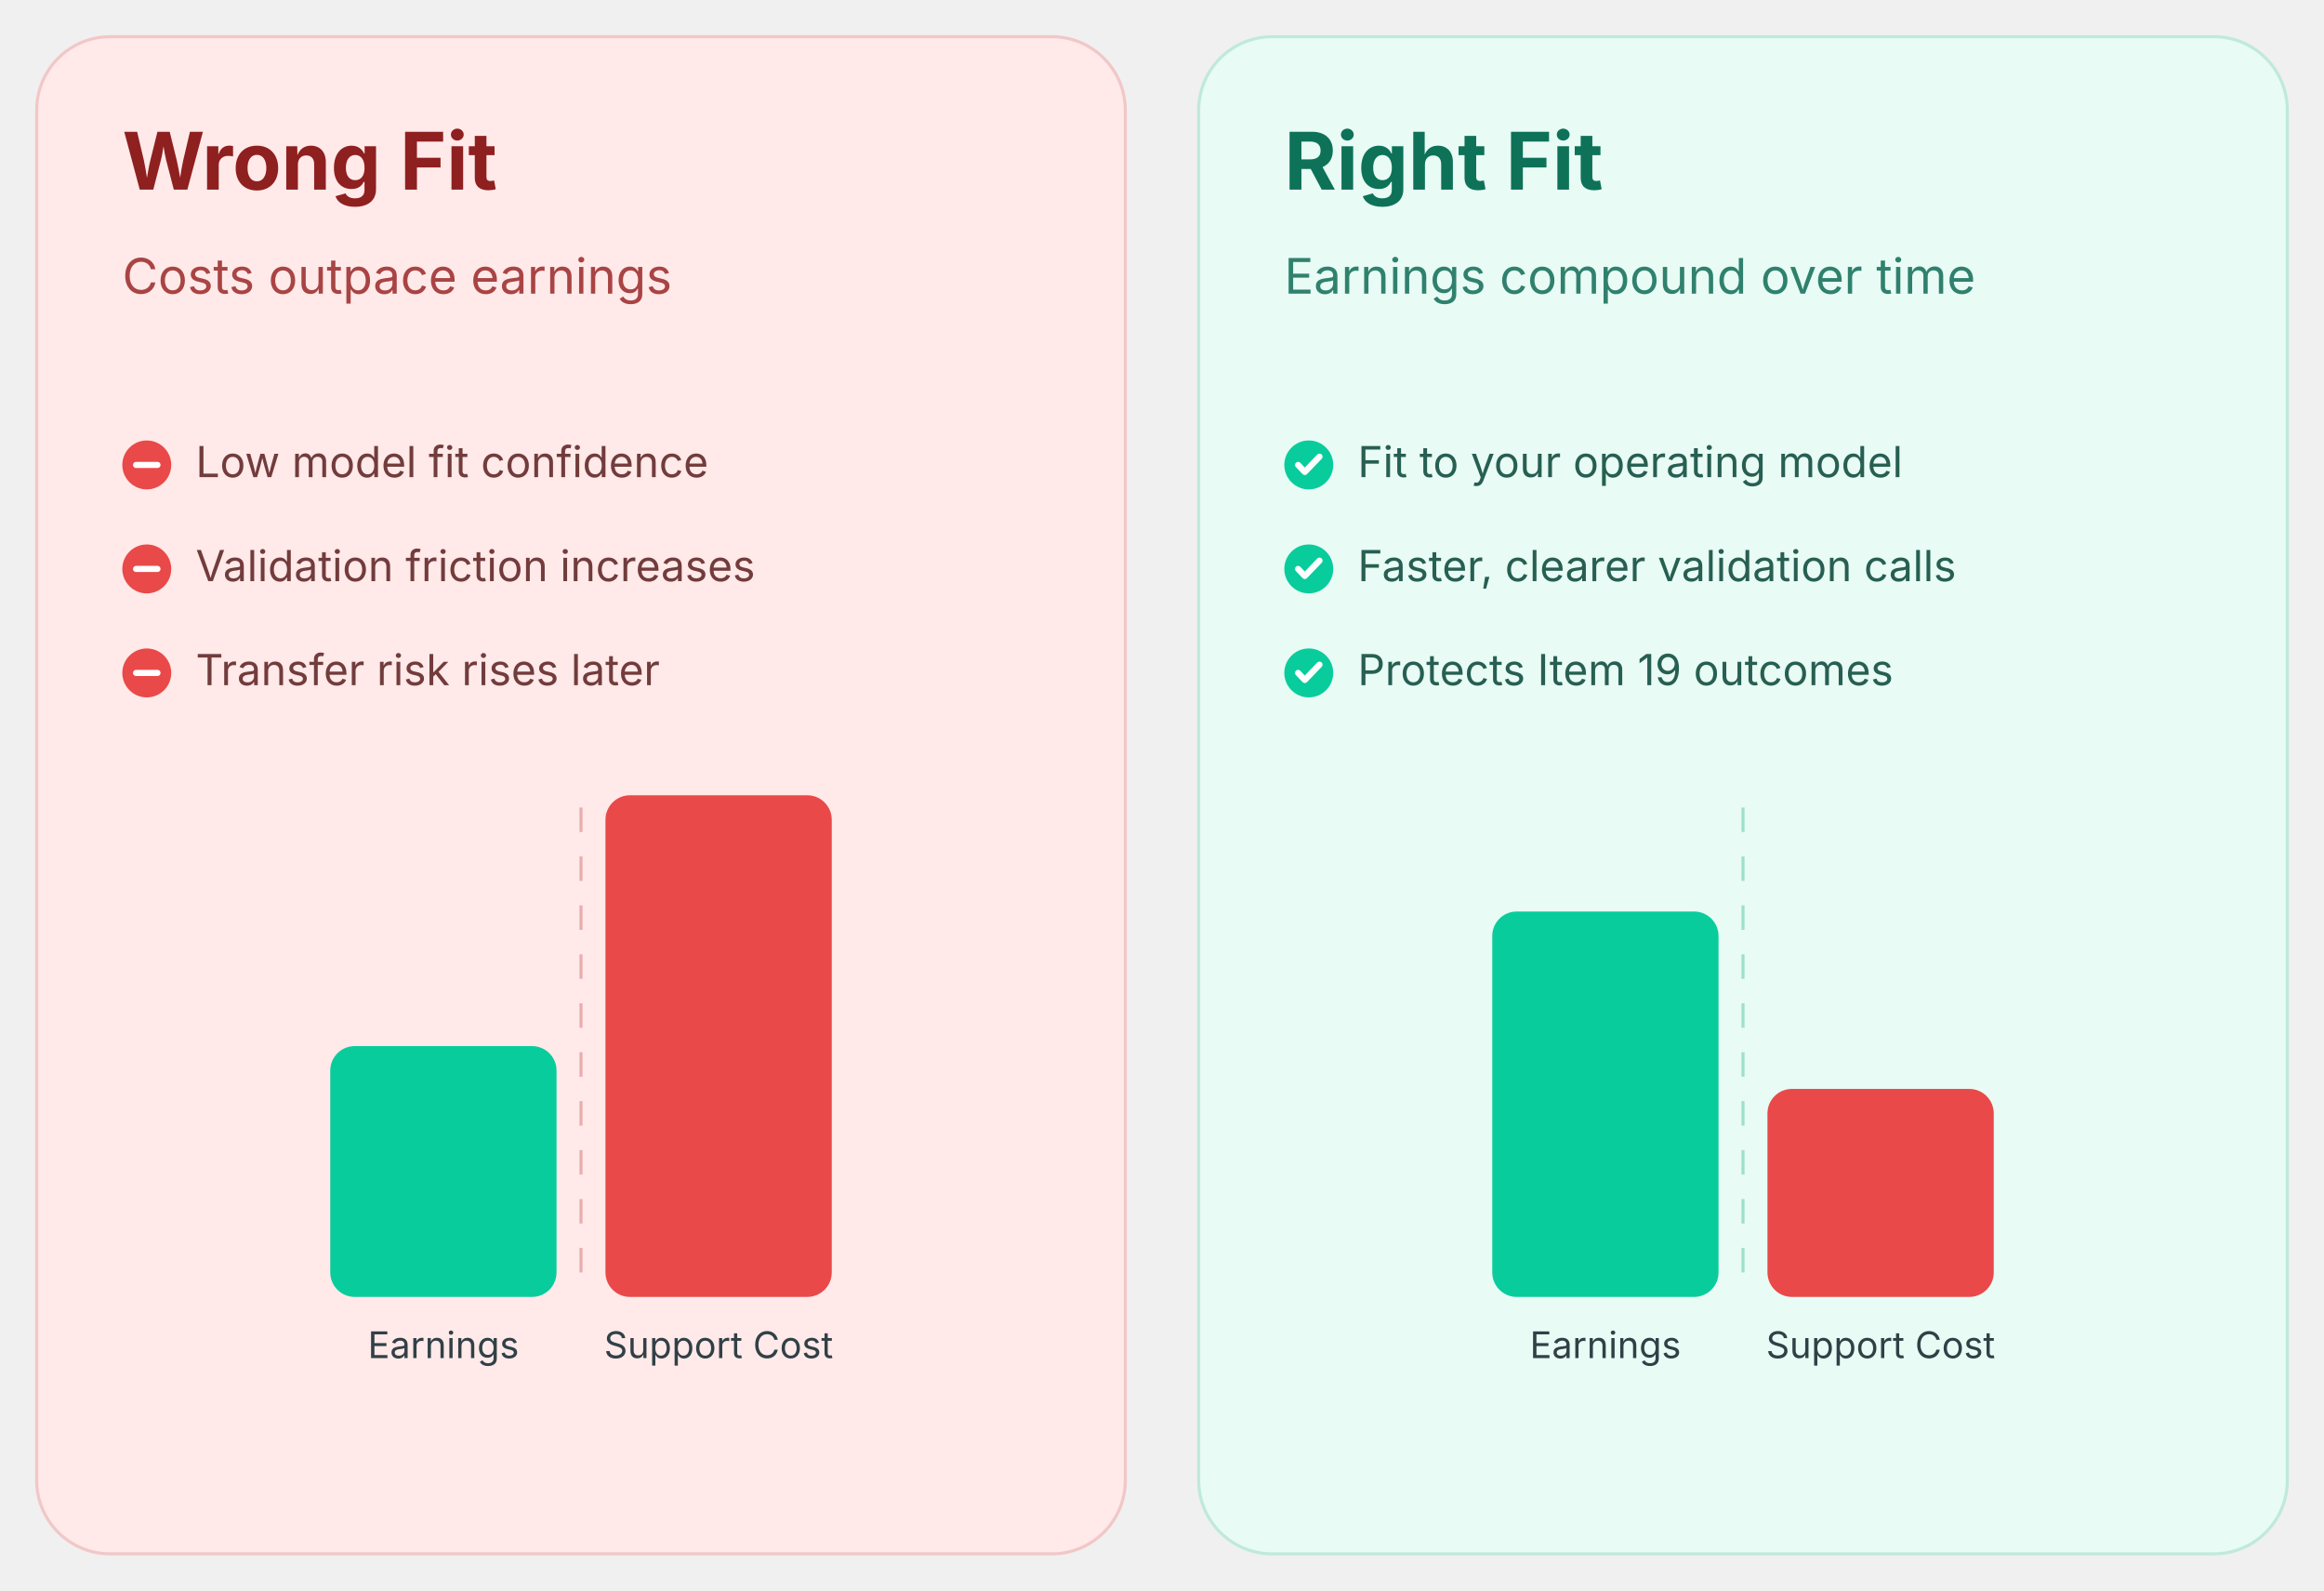
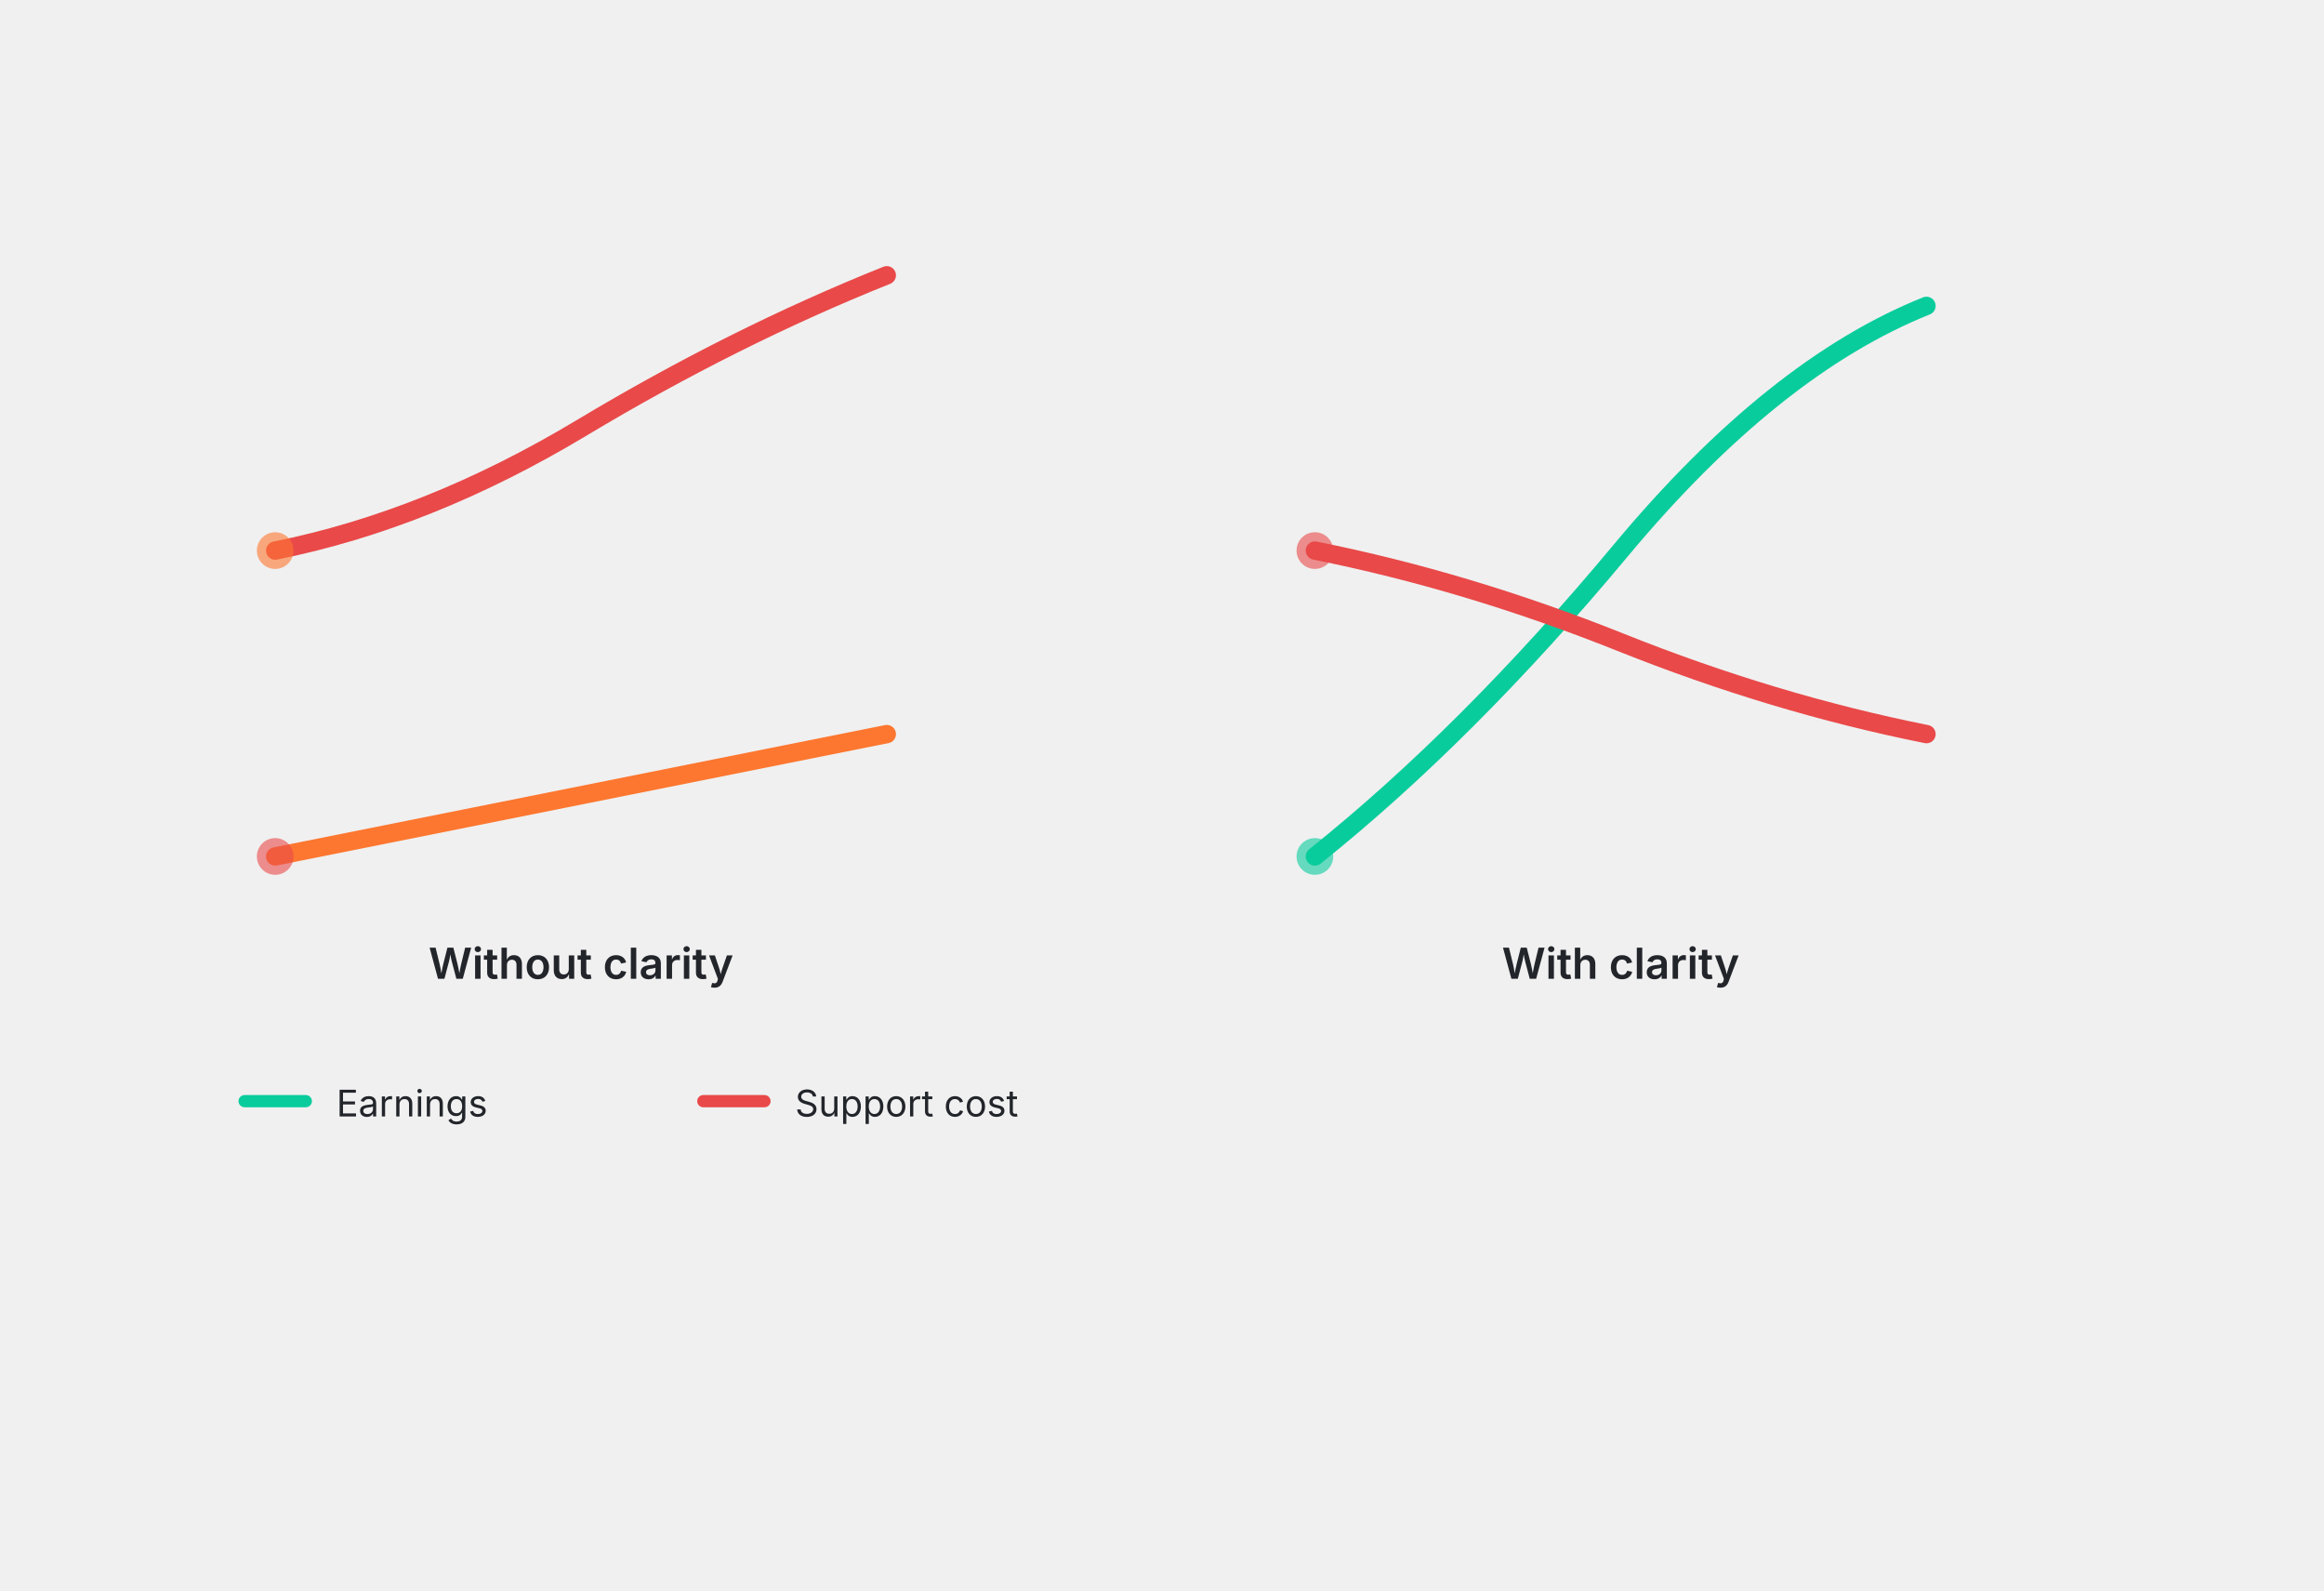
<svg xmlns="http://www.w3.org/2000/svg" viewBox="0 0 760 520" role="img" aria-labelledby="title desc">
-   <g transform="translate(12,12)">
-     <rect x="0" y="0" width="356" height="496" rx="24" fill="#ffe9e9" stroke="#f1c7c7" />
-     <rect x="380" y="0" width="356" height="496" rx="24" fill="#e8fbf4" stroke="#bfe9dc" />
-     <text x="28" y="50" font-size="26" font-weight="700" fill="#8f2020" font-family="Inter, Arial, sans-serif">Wrong Fit</text>
-     <text x="408" y="50" font-size="26" font-weight="700" fill="#0d7258" font-family="Inter, Arial, sans-serif">Right Fit</text>
-     <text x="28" y="84" font-size="16" fill="#a94444" font-family="Inter, Arial, sans-serif">Costs outpace earnings</text>
-     <text x="408" y="84" font-size="16" fill="#2f816d" font-family="Inter, Arial, sans-serif">Earnings compound over time</text>
-     <line x1="178" y1="252" x2="178" y2="412" stroke="#e9adb0" stroke-dasharray="8 8" />
-     <line x1="558" y1="252" x2="558" y2="412" stroke="#9ee0cb" stroke-dasharray="8 8" />
-     <rect x="96" y="330" width="74" height="82" rx="8" fill="#09cc9c" />
-     <rect x="186" y="248" width="74" height="164" rx="8" fill="#e94949" />
-     <text x="133" y="432" text-anchor="middle" font-size="12" fill="#314046" font-family="Inter, Arial, sans-serif">Earnings</text>
-     <text x="223" y="432" text-anchor="middle" font-size="12" fill="#314046" font-family="Inter, Arial, sans-serif">Support Cost</text>
-     <rect x="476" y="286" width="74" height="126" rx="8" fill="#09cc9c" />
-     <rect x="566" y="344" width="74" height="68" rx="8" fill="#e94949" />
-     <text x="513" y="432" text-anchor="middle" font-size="12" fill="#314046" font-family="Inter, Arial, sans-serif">Earnings</text>
-     <text x="603" y="432" text-anchor="middle" font-size="12" fill="#314046" font-family="Inter, Arial, sans-serif">Support Cost</text>
-     <g transform="translate(28,132)">
-       <circle cx="8" cy="8" r="8" fill="#e94949" />
-       <path d="M4.5 8h7" stroke="#fff" stroke-width="2" stroke-linecap="round" />
-       <text x="24" y="12" font-size="14" fill="#723c3c" font-family="Inter, Arial, sans-serif">Low model fit confidence</text>
-     </g>
-     <g transform="translate(28,166)">
-       <circle cx="8" cy="8" r="8" fill="#e94949" />
-       <path d="M4.5 8h7" stroke="#fff" stroke-width="2" stroke-linecap="round" />
-       <text x="24" y="12" font-size="14" fill="#723c3c" font-family="Inter, Arial, sans-serif">Validation friction increases</text>
-     </g>
-     <g transform="translate(28,200)">
-       <circle cx="8" cy="8" r="8" fill="#e94949" />
-       <path d="M4.5 8h7" stroke="#fff" stroke-width="2" stroke-linecap="round" />
-       <text x="24" y="12" font-size="14" fill="#723c3c" font-family="Inter, Arial, sans-serif">Transfer risk rises later</text>
-     </g>
-     <g transform="translate(408,132)">
-       <circle cx="8" cy="8" r="8" fill="#09cc9c" />
-       <path d="M4.5 8l2.2 2.3 4.8-5" stroke="#fff" stroke-width="2" fill="none" stroke-linecap="round" stroke-linejoin="round" />
-       <text x="24" y="12" font-size="14" fill="#275f52" font-family="Inter, Arial, sans-serif">Fit to your operating model</text>
-     </g>
-     <g transform="translate(408,166)">
-       <circle cx="8" cy="8" r="8" fill="#09cc9c" />
-       <path d="M4.5 8l2.2 2.3 4.8-5" stroke="#fff" stroke-width="2" fill="none" stroke-linecap="round" stroke-linejoin="round" />
-       <text x="24" y="12" font-size="14" fill="#275f52" font-family="Inter, Arial, sans-serif">Faster, clearer validation calls</text>
-     </g>
-     <g transform="translate(408,200)">
-       <circle cx="8" cy="8" r="8" fill="#09cc9c" />
-       <path d="M4.5 8l2.2 2.3 4.8-5" stroke="#fff" stroke-width="2" fill="none" stroke-linecap="round" stroke-linejoin="round" />
-       <text x="24" y="12" font-size="14" fill="#275f52" font-family="Inter, Arial, sans-serif">Protects Item 19 outcomes</text>
-     </g>
+   <g transform="translate(80, 80)">
+     <path d="M 10 200 Q 60 190 110 180 Q 160 170 210 160" stroke="#fd7730" stroke-width="6" fill="none" stroke-linecap="round" />
+     <path d="M 10 100 Q 60 90 110 60 Q 160 30 210 10" stroke="#e94949" stroke-width="6" fill="none" stroke-linecap="round" />
+     <circle cx="10" cy="100" r="6" fill="#fd7730" opacity="0.6" />
+     <circle cx="10" cy="200" r="6" fill="#e94949" opacity="0.6" />
+     <text x="110" y="240" text-anchor="middle" font-size="14" font-weight="600" fill="#22252a" font-family="Inter, Arial, sans-serif">Without clarity</text>
+   </g>
+   <g transform="translate(420, 80)">
+     <path d="M 10 200 Q 60 160 110 100 Q 160 40 210 20" stroke="#09cc9c" stroke-width="6" fill="none" stroke-linecap="round" />
+     <path d="M 10 100 Q 60 110 110 130 Q 160 150 210 160" stroke="#e94949" stroke-width="6" fill="none" stroke-linecap="round" />
+     <circle cx="10" cy="100" r="6" fill="#e94949" opacity="0.6" />
+     <circle cx="10" cy="200" r="6" fill="#09cc9c" opacity="0.6" />
+     <text x="110" y="240" text-anchor="middle" font-size="14" font-weight="600" fill="#22252a" font-family="Inter, Arial, sans-serif">With clarity</text>
+   </g>
+   <g transform="translate(80, 360)">
+     <line x1="0" y1="0" x2="20" y2="0" stroke="#09cc9c" stroke-width="4" stroke-linecap="round" />
+     <text x="30" y="5" font-size="12" fill="#22252a" font-family="Inter, Arial, sans-serif">Earnings</text>
+     <line x1="150" y1="0" x2="170" y2="0" stroke="#e94949" stroke-width="4" stroke-linecap="round" />
+     <text x="180" y="5" font-size="12" fill="#22252a" font-family="Inter, Arial, sans-serif">Support cost</text>
  </g>
</svg>
